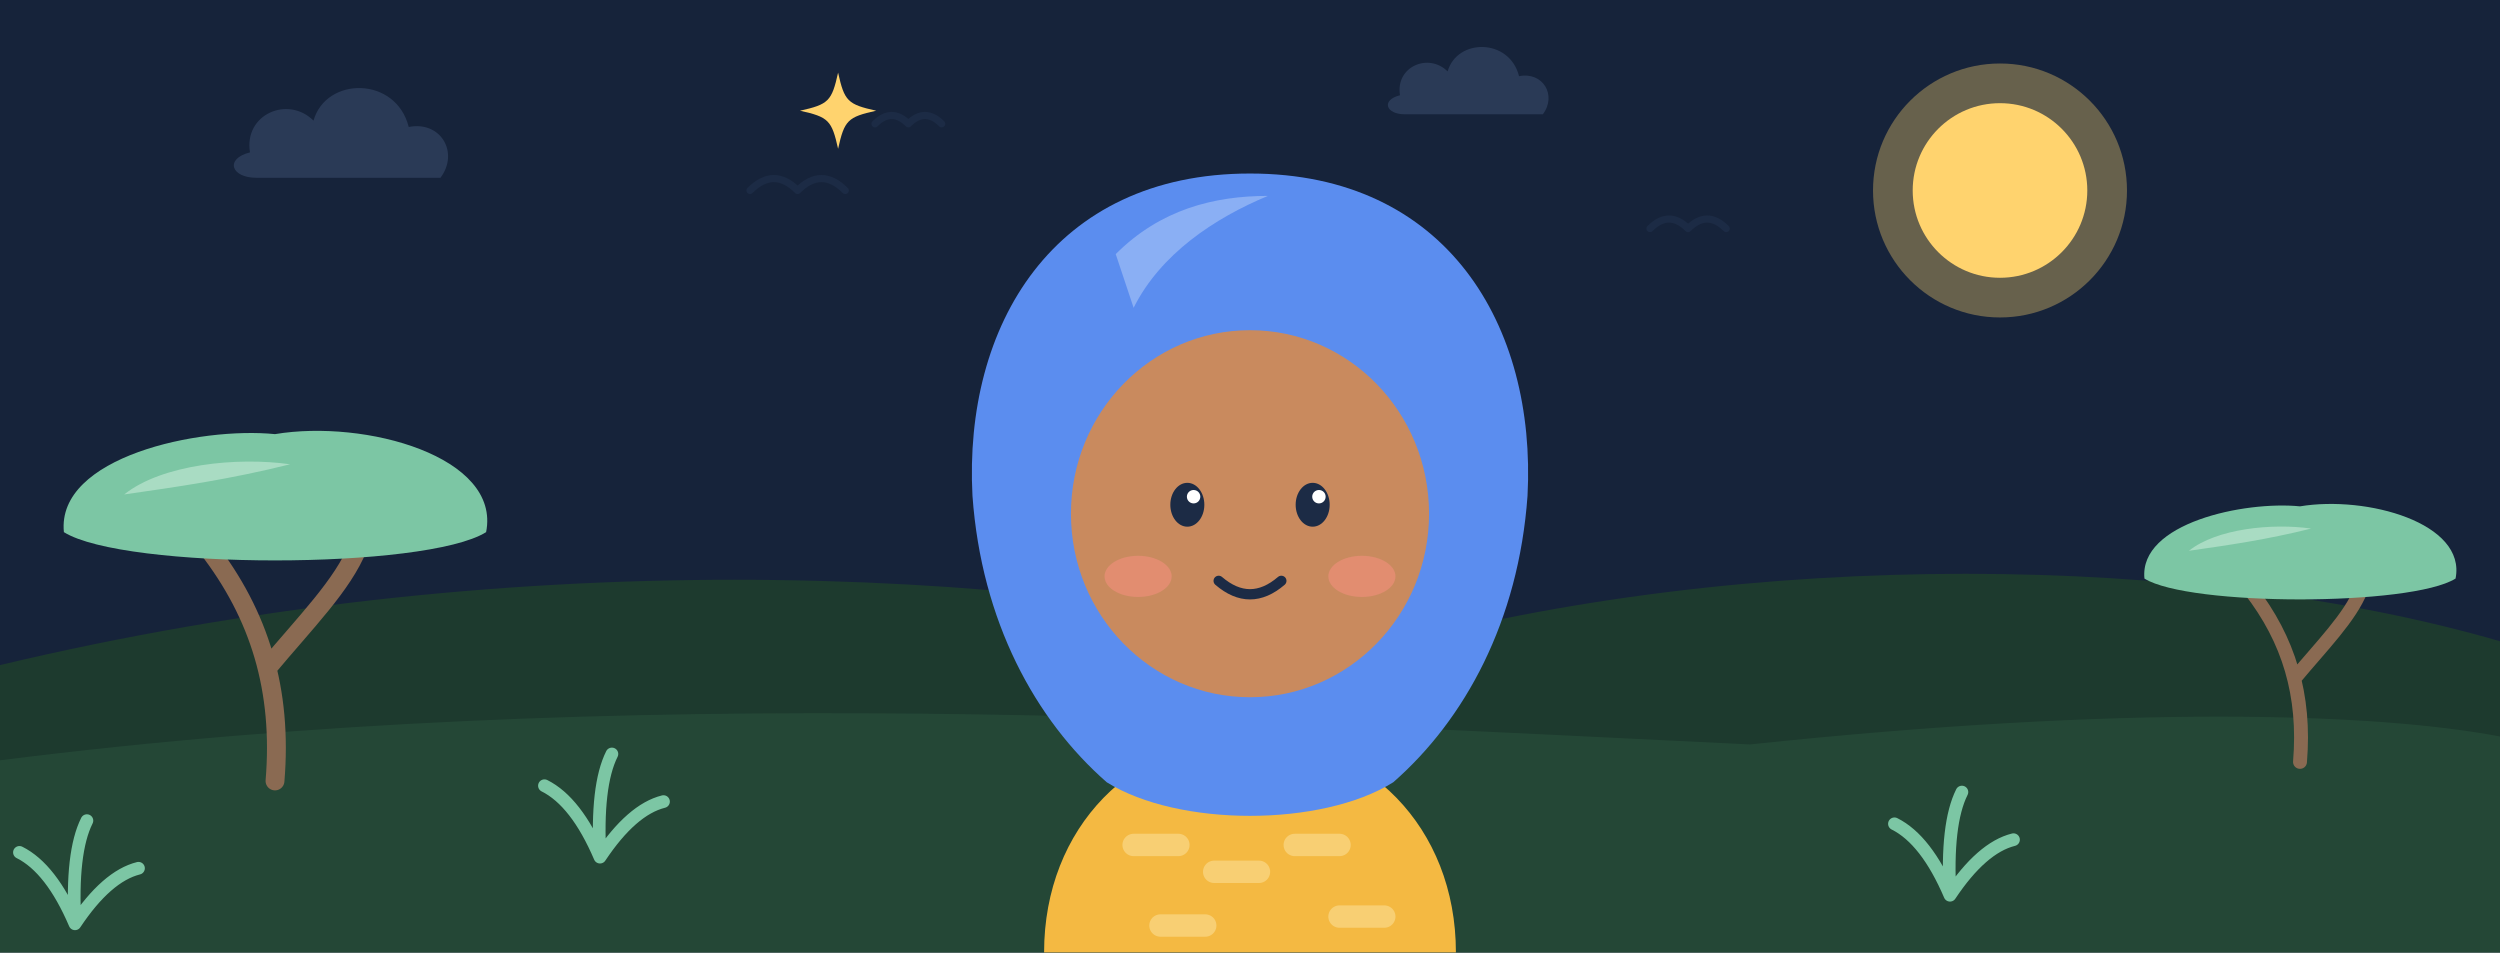
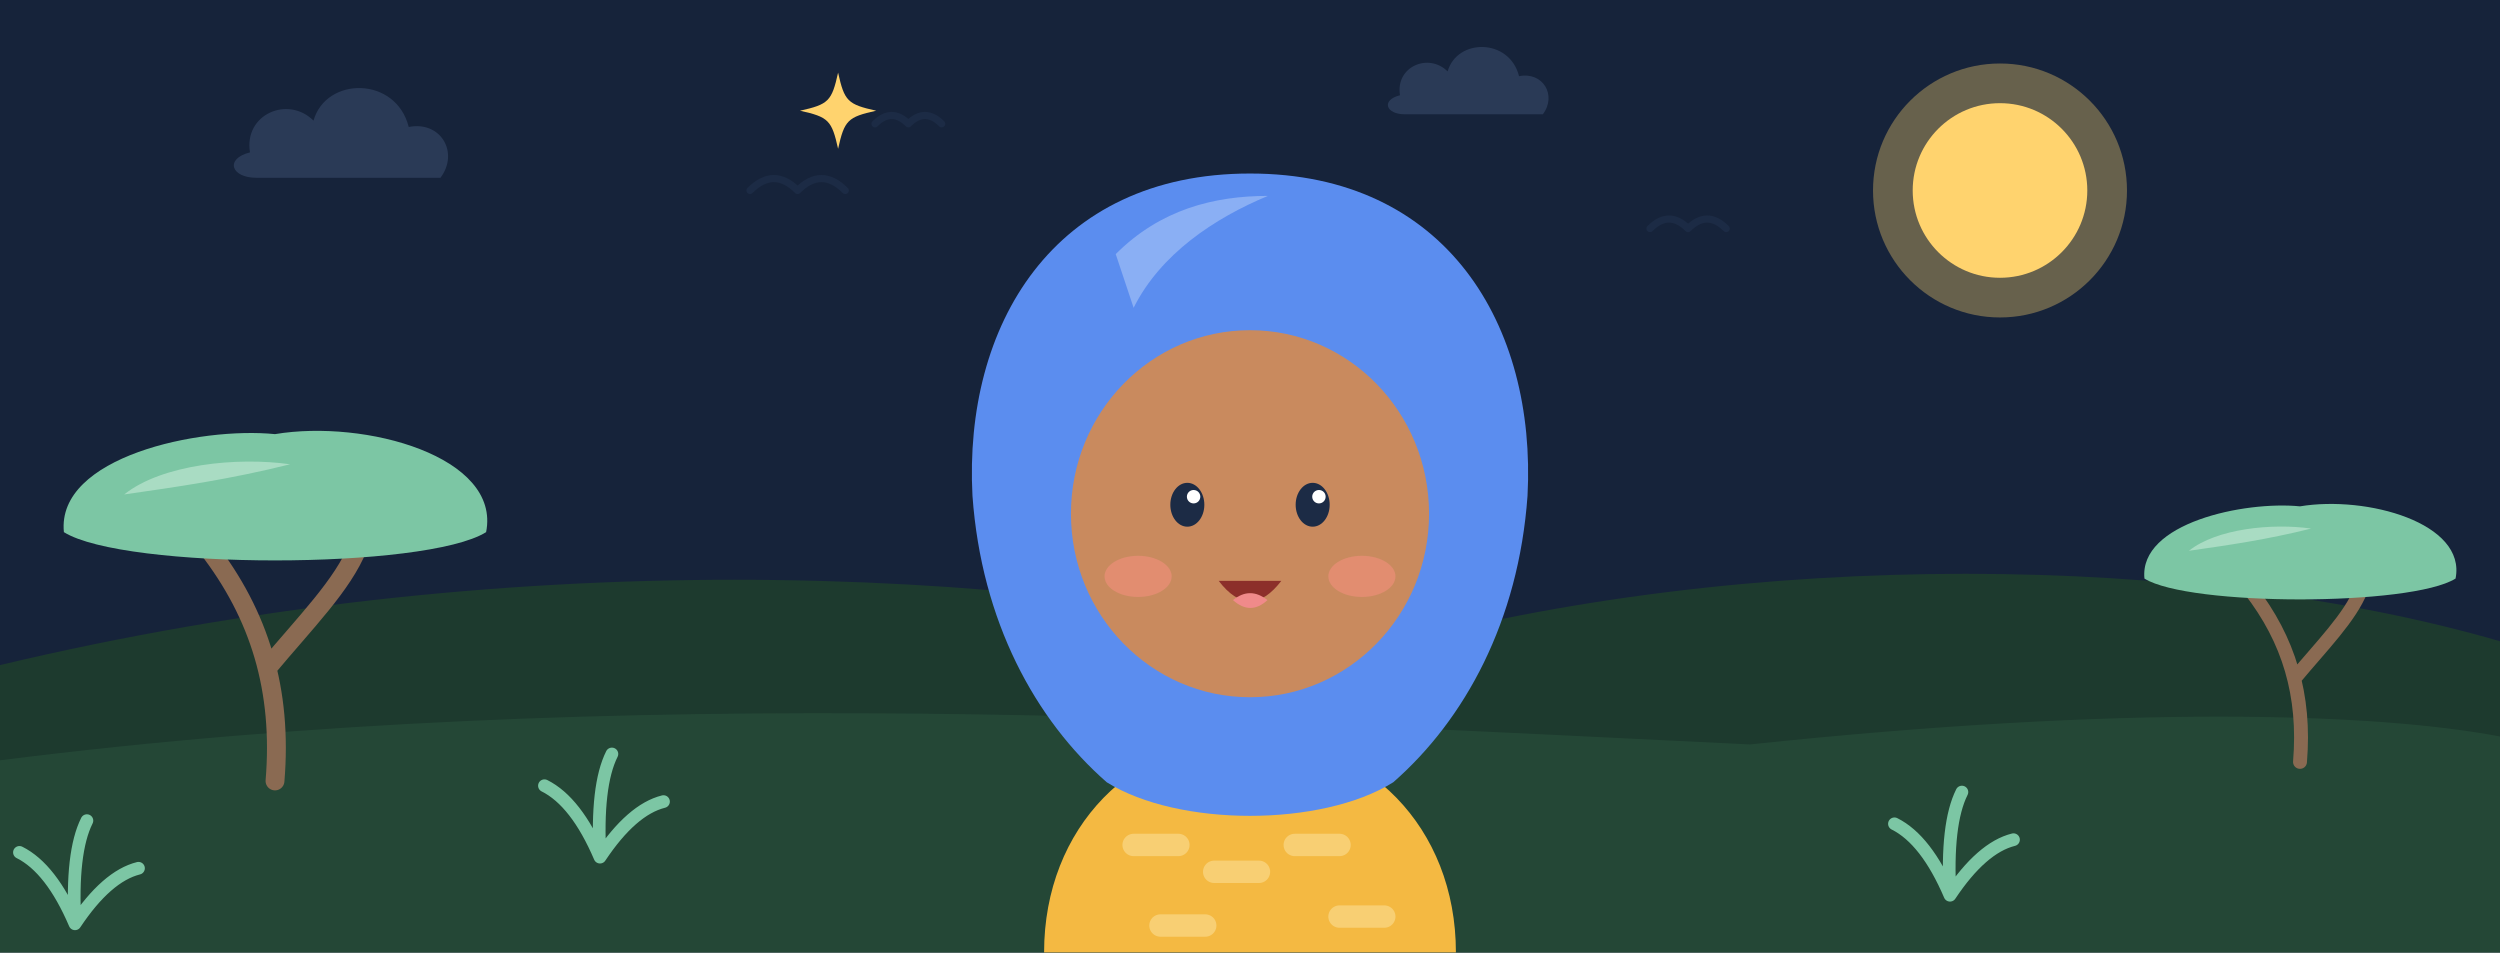
<svg xmlns="http://www.w3.org/2000/svg" viewBox="0 0 630 240" preserveAspectRatio="xMidYMid slice">
  <rect width="100%" height="100%" fill="#16233a" />
  <g transform="translate(504.0 48.0)">
    <circle r="32" opacity=".35" fill="#ffd36e" />
  </g>
  <g transform="translate(504.0 48.0)">
    <circle r="22" fill="#ffd36e" />
  </g>
  <g transform="translate(63.0 38.4)">
    <path transform="scale(0.8)" d="M0 0 C -2 -12 12 -18 20 -10 C 24 -24 46 -24 50 -8 C 60 -10 66 0 60 8 L 2 8 C -6 8 -8 2 0 0 Z" fill="#2a3a56" />
  </g>
  <g transform="translate(352.8 24.0)">
    <path transform="scale(0.6)" d="M0 0 C -2 -12 12 -18 20 -10 C 24 -24 46 -24 50 -8 C 60 -10 66 0 60 8 L 2 8 C -6 8 -8 2 0 0 Z" fill="#2a3a56" />
  </g>
  <g transform="translate(189.0 48.0)">
    <path d="M0 0 q6 -6 12 0 q6 -6 12 0" fill="none" stroke="#1c2b45" stroke-width="1.80" stroke-linecap="round" stroke-linejoin="round" />
  </g>
  <g transform="translate(220.5 31.2) scale(0.700)">
    <path d="M0 0 q6 -6 12 0 q6 -6 12 0" fill="none" stroke="#1c2b45" stroke-width="2.57" stroke-linecap="round" stroke-linejoin="round" />
  </g>
  <g transform="translate(415.8 57.6) scale(0.800)">
    <path d="M0 0 q6 -6 12 0 q6 -6 12 0" fill="none" stroke="#1c2b45" stroke-width="2.25" stroke-linecap="round" stroke-linejoin="round" />
  </g>
  <path d="M0 167.6 C 126.0 137.6 252.0 141.6 346.5 163.6 C 441.0 137.6 554.4 139.6 630.0 161.6 V 999 H 0 Z" fill="#1d3a2e" />
  <path d="M0 191.6 C 157.5 171.6 315.0 181.6 441.0 187.6 C 535.5 177.6 598.5 179.6 630.0 185.6 V 999 H 0 Z" fill="#244736" />
  <g transform="translate(69.3 196.8) scale(0.95)">
    <path d="M0 0 C 2 -24 -4 -44 -18 -62 M-2 -30 C 8 -42 18 -52 22 -62" stroke="#8a6a52" stroke-width="5" stroke-linecap="round" fill="none" />
  </g>
  <g transform="translate(69.3 196.8) scale(0.95)">
    <path d="M-56 -66 C -58 -86 -20 -94 0 -92 C 24 -96 60 -86 56 -66 C 40 -56 -40 -56 -56 -66 Z" fill="#7cc6a4" />
  </g>
  <g transform="translate(69.3 196.8) scale(0.95)">
    <path d="M-40 -76 C -30 -84 -10 -86 4 -84 C -12 -80 -26 -78 -40 -76 Z" fill="#a9dcc3" />
  </g>
  <g transform="translate(579.6 192.0) scale(0.7)">
    <path d="M0 0 C 2 -24 -4 -44 -18 -62 M-2 -30 C 8 -42 18 -52 22 -62" stroke="#8a6a52" stroke-width="5" stroke-linecap="round" fill="none" />
  </g>
  <g transform="translate(579.6 192.0) scale(0.7)">
    <path d="M-56 -66 C -58 -86 -20 -94 0 -92 C 24 -96 60 -86 56 -66 C 40 -56 -40 -56 -56 -66 Z" fill="#7cc6a4" />
  </g>
  <g transform="translate(579.6 192.0) scale(0.7)">
    <path d="M-40 -76 C -30 -84 -10 -86 4 -84 C -12 -80 -26 -78 -40 -76 Z" fill="#a9dcc3" />
  </g>
  <g transform="translate(151.2 216.0)">
    <path d="M0 0 q-6 -14 -14 -18 M0 0 q-1 -18 3 -26 M0 0 q8 -12 16 -14" stroke="#7cc6a4" stroke-width="3.2" stroke-linecap="round" fill="none" />
  </g>
  <g transform="translate(491.4 225.6)">
    <path d="M0 0 q-6 -14 -14 -18 M0 0 q-1 -18 3 -26 M0 0 q8 -12 16 -14" stroke="#7cc6a4" stroke-width="3.2" stroke-linecap="round" fill="none" />
  </g>
  <g transform="translate(18.9 232.8)">
    <path d="M0 0 q-6 -14 -14 -18 M0 0 q-1 -18 3 -26 M0 0 q8 -12 16 -14" stroke="#7cc6a4" stroke-width="3.2" stroke-linecap="round" fill="none" />
  </g>
  <g transform="translate(202.2 14.4) scale(1.128)">
    <path d="M54 200 C 54 172 74 152 100 152 C 126 152 146 172 146 200 Z" fill="#f4b942" />
  </g>
  <g transform="translate(202.2 14.4) scale(1.128)">
    <path d="M74 176 h10 M92 182 h10 M110 176 h10 M120 192 h10 M80 194 h10" stroke="#f8cf73" stroke-width="5" stroke-linecap="round" fill="#f8cf73" />
  </g>
  <g transform="translate(202.2 14.4) scale(1.128)">
    <path d="M100 26 C 56 26 36 60 38 98 C 40 126 52 148 68 162 C 84 172 116 172 132 162 C 148 148 160 126 162 98 C 164 60 144 26 100 26 Z" fill="#5b8def" />
  </g>
  <g transform="translate(202.2 14.4) scale(1.128)">
    <path d="M70 44 C 80 34 92 31 104 31 C 92 36 80 44 74 56 Z" opacity=".9" fill="#8fb2f5" />
  </g>
  <g transform="translate(202.2 14.4) scale(1.128)">
    <ellipse cx="100" cy="102" rx="40" ry="41" fill="#c98a5e" />
  </g>
  <g transform="translate(202.2 14.4) scale(1.128)">
    <ellipse cx="86" cy="100" rx="3.8" ry="4.9" fill="#1c2b45" />
  </g>
  <g transform="translate(202.2 14.4) scale(1.128)">
    <circle cx="87.4" cy="98.2" r="1.5" fill="#fff" />
  </g>
  <g transform="translate(202.2 14.4) scale(1.128)">
    <ellipse cx="114" cy="100" rx="3.8" ry="4.9" fill="#1c2b45" />
  </g>
  <g transform="translate(202.2 14.4) scale(1.128)">
    <circle cx="115.4" cy="98.2" r="1.5" fill="#fff" />
  </g>
  <g transform="translate(202.2 14.4) scale(1.128)">
    <ellipse cx="75" cy="116" rx="7.5" ry="4.6" opacity=".55" fill="#f58f80" />
  </g>
  <g transform="translate(202.2 14.4) scale(1.128)">
    <ellipse cx="125" cy="116" rx="7.5" ry="4.6" opacity=".55" fill="#f58f80" />
  </g>
  <g transform="translate(202.2 14.4) scale(1.128)">
-     <path d="M93 117 q7 6.0 14 0" fill="none" stroke="#1c2b45" stroke-width="2.30" stroke-linecap="round" stroke-linejoin="round" />
+     <path d="M93 117 q7 9.1 14 0 Z" fill="#8c2f2a" />
+   </g>
+   <g transform="translate(202.2 14.4) scale(1.128)">
+     <path d="M96.2 121.3 q3.9 3.5 7.7 0 q-3.9 -3.1 -7.7 0 Z" fill="#f08a8a" />
  </g>
  <g transform="translate(211.2 27.9)">
    <path transform="scale(0.8)" d="M0 -12 C 2 -3 3 -2 12 0 C 3 2 2 3 0 12 C -2 3 -3 2 -12 0 C -3 -2 -2 -3 0 -12 Z" fill="#ffd36e" />
  </g>
</svg>
